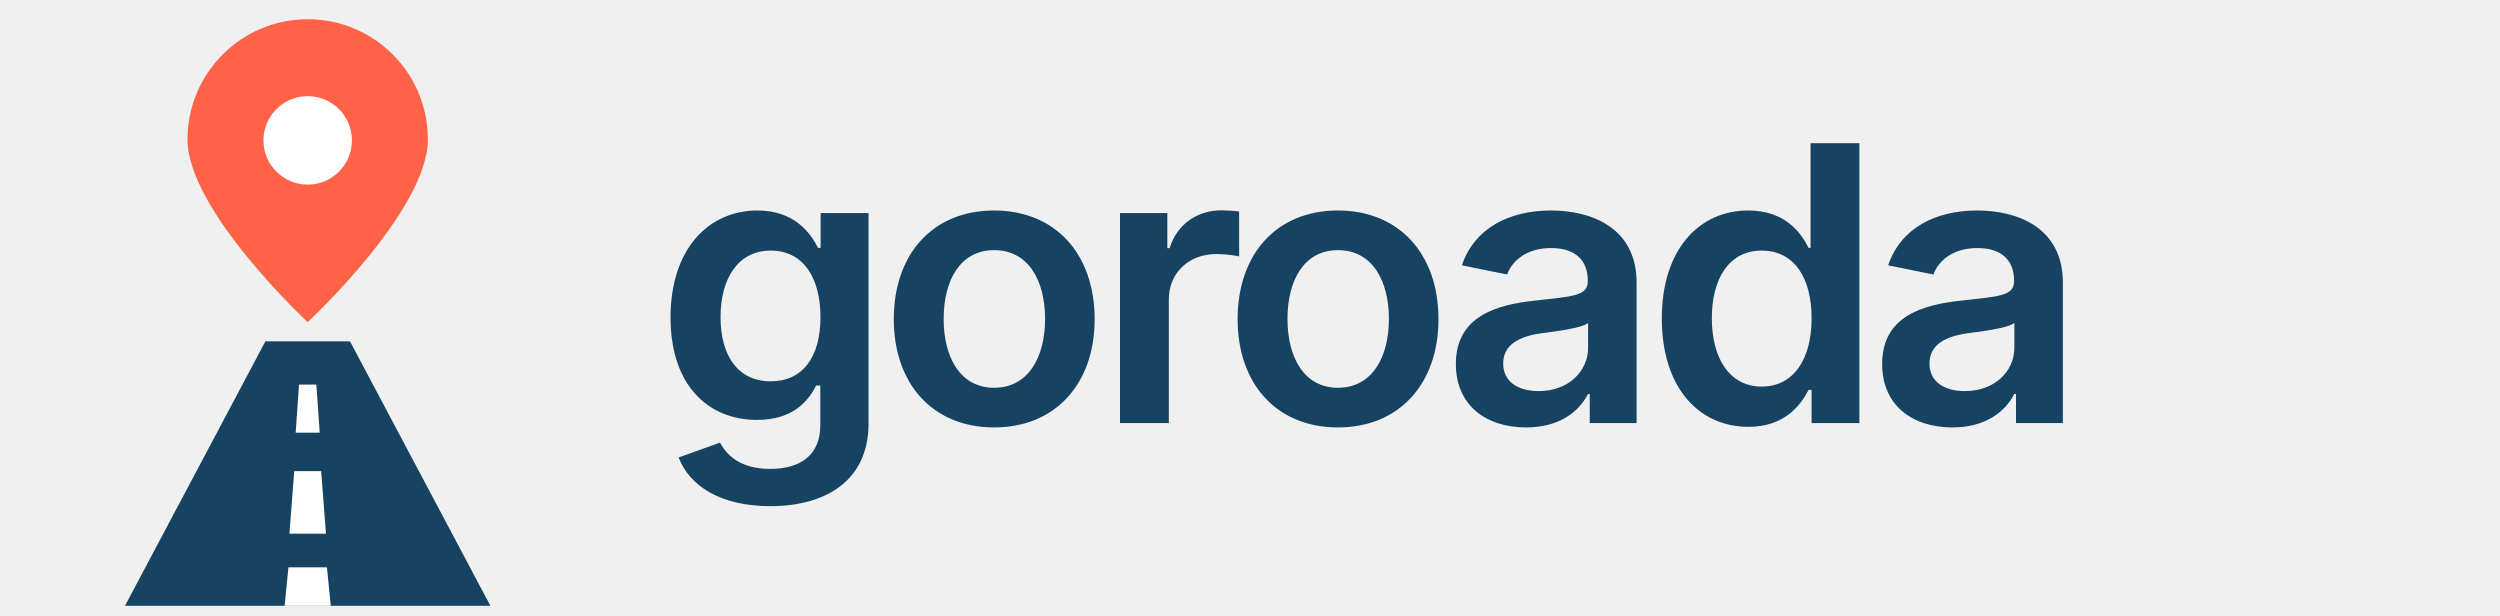
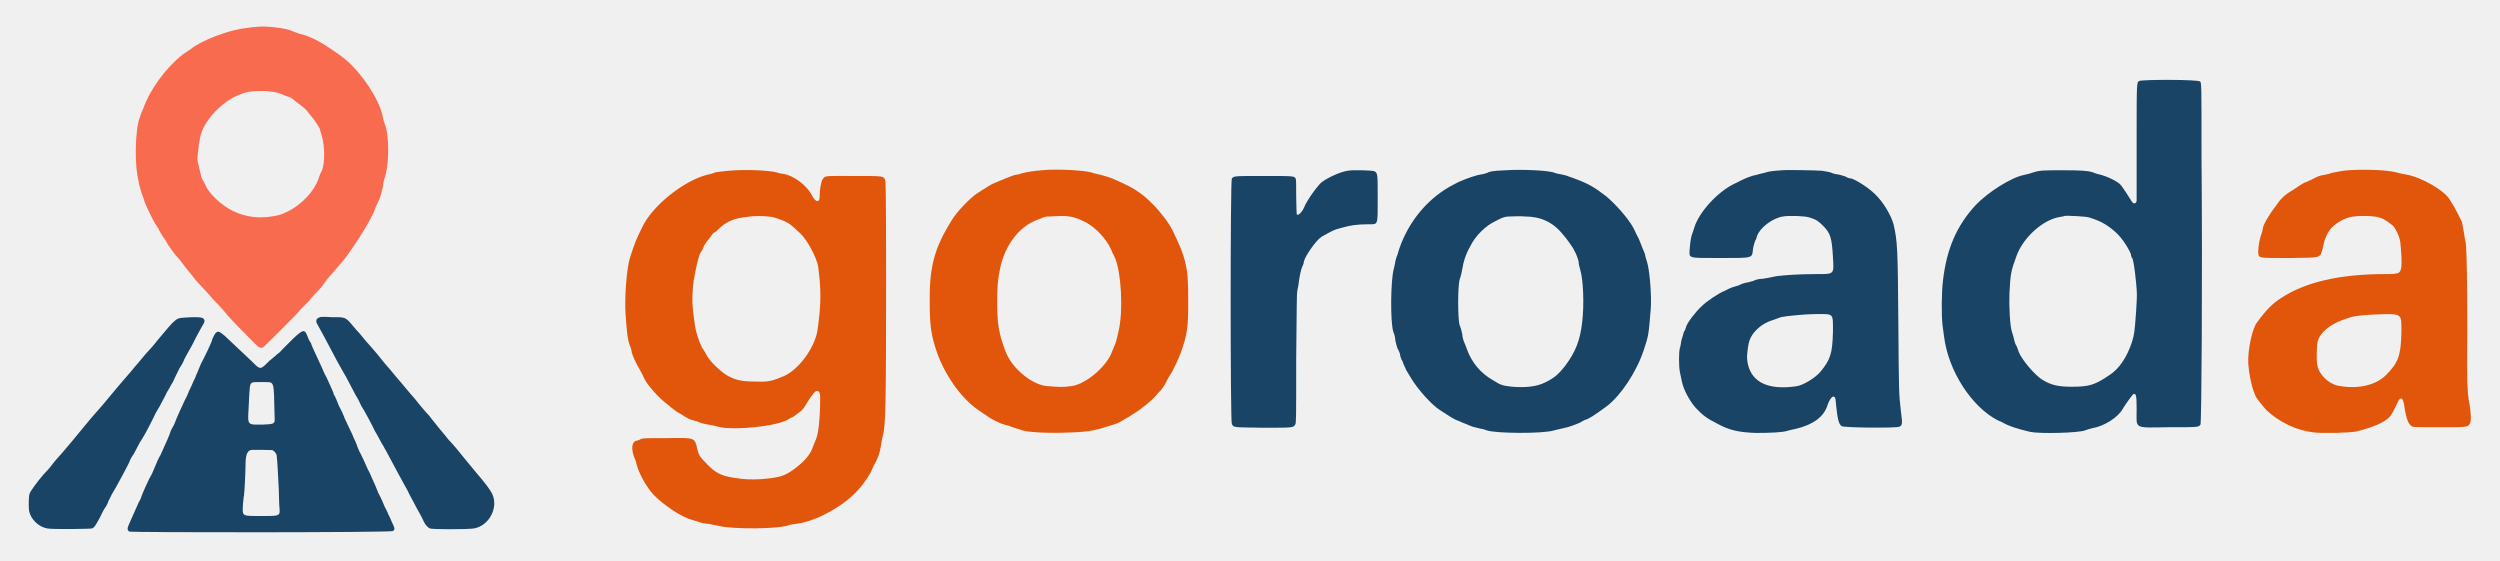
- <svg xmlns="http://www.w3.org/2000/svg" viewBox="0 0 260 64">
-   <g>
-     <path d="M13 63 27.6 35.5h8.8L51 63Z" fill="#174363" />
-     <path d="M31.1 40h1.8l.35 5h-2.5zM30.6 49h2.8l.5 6.5h-3.8zM30 59h4l.4 4h-4.8z" fill="#fff" />
-     <path d="M32 33.5s-12.5-11.6-12.5-19a12.5 12.5 0 0 1 25 0c0 7.4-12.5 19-12.5 19Z" fill="#FF6347" />
-     <circle cx="32" cy="14.6" r="4.6" fill="#fff" />
-   </g>
-   <text x="68" y="44" font-family="Geist, Inter, Arial, sans-serif" font-size="40" font-weight="600" letter-spacing="-1.8" fill="#174363">goroada</text>
+ <svg xmlns="http://www.w3.org/2000/svg" viewBox="0 0 4816 1080" width="602" height="135" role="img" aria-label="goroada">
+   <path fill="#194466" fill-rule="evenodd" d="M 4121 156 C 4116 159, 4116 156, 4116 275 C 4116 336, 4116 386, 4116 387 C 4116 388, 4115 390, 4114 391 C 4110 393, 4108 391, 4104 384 C 4101 379, 4090 362, 4086 357 C 4081 350, 4058 339, 4044 336 C 4041 335, 4035 334, 4032 332 C 4022 329, 4011 328, 3974 328 C 3935 328, 3929 328, 3914 333 C 3909 335, 3903 336, 3899 337 C 3874 342, 3830 370, 3806 395 C 3769 435, 3750 480, 3743 540 C 3740 563, 3740 609, 3742 626 C 3743 632, 3744 642, 3745 648 C 3753 714, 3798 784, 3849 810 C 3852 811, 3856 813, 3858 814 C 3870 821, 3886 826, 3911 832 C 3931 836, 4005 834, 4017 829 C 4020 828, 4025 826, 4030 825 C 4054 821, 4080 804, 4089 788 C 4095 778, 4108 760, 4110 759 C 4115 758, 4116 761, 4116 789 C 4116 827, 4109 824, 4178 823 C 4236 823, 4235 823, 4239 818 C 4241 815, 4243 546, 4241 298 C 4241 159, 4241 159, 4238 157 C 4235 153, 4127 153, 4121 156 M 2900 328 C 2878 329, 2870 330, 2865 333 C 2862 334, 2856 336, 2853 336 C 2845 337, 2825 344, 2816 348 C 2813 349, 2809 351, 2807 352 C 2805 353, 2798 357, 2792 360 C 2747 386, 2713 429, 2696 478 C 2695 481, 2693 487, 2692 491 C 2690 495, 2689 500, 2688 503 C 2688 506, 2686 513, 2685 518 C 2679 539, 2678 619, 2684 639 C 2686 643, 2688 651, 2688 656 C 2689 661, 2691 668, 2692 671 C 2694 674, 2696 679, 2697 682 C 2697 686, 2699 690, 2700 693 C 2702 695, 2703 700, 2704 702 C 2705 704, 2707 709, 2709 713 C 2711 716, 2715 723, 2718 728 C 2731 750, 2759 781, 2774 790 C 2775 791, 2782 795, 2788 799 C 2795 804, 2803 808, 2805 809 C 2808 810, 2813 812, 2817 814 C 2820 815, 2824 817, 2825 817 C 2826 818, 2832 820, 2837 822 C 2841 823, 2849 825, 2853 826 C 2856 826, 2861 828, 2864 829 C 2879 835, 2973 836, 2994 829 C 2998 828, 3006 826, 3011 825 C 3022 823, 3035 818, 3044 814 C 3047 812, 3051 810, 3053 809 C 3061 807, 3070 801, 3096 782 C 3123 761, 3153 716, 3167 673 C 3176 646, 3176 644, 3180 595 C 3182 572, 3178 521, 3173 505 C 3171 499, 3169 492, 3169 490 C 3168 487, 3166 482, 3164 478 C 3163 474, 3159 466, 3157 460 C 3154 454, 3151 449, 3151 448 C 3150 446, 3148 442, 3146 438 C 3136 420, 3112 393, 3094 378 C 3072 361, 3060 354, 3036 345 C 3031 343, 3025 341, 3022 340 C 3018 338, 3012 337, 3008 336 C 3003 335, 2997 334, 2995 333 C 2984 328, 2930 326, 2900 328 M 3433 328 C 3417 329, 3407 330, 3399 333 C 3394 334, 3386 336, 3383 337 C 3376 338, 3363 343, 3353 348 C 3350 350, 3345 352, 3341 354 C 3308 370, 3273 409, 3264 438 C 3263 442, 3261 447, 3260 450 C 3258 455, 3256 465, 3255 480 C 3254 498, 3250 497, 3313 497 C 3379 497, 3375 498, 3377 479 C 3378 473, 3380 468, 3381 464 C 3383 462, 3384 457, 3385 454 C 3391 438, 3415 420, 3435 417 C 3446 415, 3478 416, 3486 419 C 3499 423, 3503 426, 3512 435 C 3526 449, 3529 458, 3531 496 C 3533 529, 3534 528, 3499 528 C 3465 528, 3438 530, 3422 532 C 3414 534, 3402 536, 3396 537 C 3389 537, 3381 539, 3378 541 C 3375 542, 3370 543, 3367 544 C 3364 544, 3359 546, 3355 547 C 3352 549, 3346 551, 3342 552 C 3338 553, 3333 555, 3331 556 C 3329 557, 3325 559, 3323 560 C 3312 564, 3288 580, 3278 590 C 3266 601, 3250 622, 3248 630 C 3247 633, 3246 637, 3244 639 C 3243 642, 3241 649, 3239 656 C 3238 662, 3237 669, 3236 671 C 3234 678, 3234 705, 3236 716 C 3237 721, 3239 730, 3240 735 C 3243 750, 3254 771, 3266 785 C 3280 800, 3288 806, 3308 816 C 3331 829, 3351 833, 3383 834 C 3411 834, 3434 833, 3443 830 C 3447 829, 3454 827, 3460 826 C 3493 818, 3513 803, 3520 782 C 3523 772, 3528 765, 3531 764 C 3535 764, 3536 765, 3537 780 C 3540 808, 3542 817, 3548 821 C 3552 824, 3653 825, 3659 822 C 3665 819, 3665 816, 3662 793 C 3658 760, 3658 756, 3657 625 C 3656 475, 3655 465, 3648 433 C 3643 414, 3627 388, 3612 374 C 3600 362, 3578 348, 3567 344 C 3563 344, 3558 342, 3555 340 C 3552 339, 3546 337, 3541 336 C 3537 336, 3530 334, 3526 332 C 3522 331, 3516 330, 3510 329 C 3499 328, 3441 327, 3433 328 M 2596 329 C 2582 331, 2558 342, 2546 351 C 2538 358, 2518 385, 2512 400 C 2508 409, 2501 416, 2498 413 C 2498 412, 2497 397, 2497 379 C 2497 357, 2497 346, 2496 344 C 2493 339, 2493 339, 2434 339 C 2376 339, 2377 339, 2373 344 C 2370 348, 2370 813, 2373 817 C 2378 824, 2374 823, 2433 824 C 2492 824, 2491 824, 2495 818 C 2497 816, 2497 810, 2497 690 C 2498 597, 2498 565, 2499 562 C 2499 560, 2500 555, 2501 551 C 2503 534, 2506 519, 2509 513 C 2511 509, 2512 505, 2512 503 C 2515 492, 2536 462, 2546 456 C 2568 444, 2568 443, 2584 439 C 2601 434, 2615 432, 2637 432 C 2655 432, 2654 435, 2654 382 C 2654 335, 2654 334, 2648 330 C 2644 328, 2605 327, 2596 329 M 2910 417 C 2902 417, 2898 418, 2893 420 C 2889 422, 2884 424, 2881 426 C 2863 434, 2842 454, 2832 475 C 2823 491, 2819 505, 2817 518 C 2816 524, 2814 533, 2812 538 C 2808 551, 2808 615, 2812 627 C 2814 631, 2816 639, 2817 644 C 2817 649, 2819 655, 2820 658 C 2821 660, 2824 667, 2826 673 C 2835 698, 2852 719, 2877 733 C 2891 742, 2895 743, 2913 745 C 2938 747, 2960 745, 2976 737 C 2995 728, 3003 720, 3015 705 C 3035 678, 3044 656, 3048 620 C 3052 586, 3050 538, 3044 519 C 3043 515, 3041 509, 3041 504 C 3040 499, 3038 494, 3036 489 C 3034 485, 3032 482, 3032 481 C 3032 480, 3017 458, 3011 452 C 2992 428, 2968 417, 2937 417 C 2928 416, 2916 417, 2910 417 M 3977 416 C 3976 417, 3972 417, 3968 418 C 3936 423, 3898 457, 3885 492 C 3874 522, 3873 526, 3871 565 C 3870 590, 3872 629, 3876 640 C 3877 643, 3879 649, 3880 654 C 3881 659, 3883 665, 3885 667 C 3886 670, 3888 675, 3889 678 C 3894 692, 3920 723, 3935 732 C 3952 742, 3965 745, 3991 745 C 4024 745, 4035 742, 4063 723 C 4082 711, 4097 689, 4107 659 C 4112 642, 4112 640, 4115 600 C 4117 567, 4117 567, 4115 545 C 4112 515, 4110 504, 4108 498 C 4106 496, 4105 492, 4105 490 C 4103 483, 4092 465, 4084 456 C 4072 442, 4053 429, 4039 424 C 4034 422, 4028 420, 4025 419 C 4020 417, 3983 415, 3977 416 M 3475 606 C 3450 608, 3432 610, 3428 612 C 3425 613, 3420 615, 3417 616 C 3400 621, 3387 630, 3377 643 C 3371 652, 3369 657, 3367 671 C 3365 688, 3365 690, 3367 701 C 3375 737, 3407 752, 3461 744 C 3474 742, 3497 728, 3507 716 C 3526 693, 3530 681, 3531 639 C 3531 603, 3533 605, 3500 605 C 3489 605, 3477 606, 3475 606 M 614 612 C 609 614, 608 619, 611 624 C 613 627, 635 668, 648 693 C 651 699, 656 707, 658 711 C 664 721, 668 728, 685 761 C 689 767, 694 777, 696 782 C 701 789, 718 821, 722 830 C 726 836, 737 858, 739 860 C 740 862, 742 866, 744 869 C 747 875, 758 895, 767 912 C 769 916, 775 926, 779 934 C 783 941, 787 948, 787 949 C 787 949, 791 957, 796 966 C 800 974, 806 985, 809 990 C 812 995, 815 1002, 816 1004 C 819 1011, 824 1016, 828 1018 C 832 1020, 901 1020, 913 1018 C 942 1013, 961 978, 948 951 C 944 943, 935 931, 917 910 C 912 904, 903 893, 898 887 C 882 867, 872 855, 864 847 C 860 842, 852 832, 846 825 C 840 817, 831 807, 827 801 C 822 796, 809 781, 799 768 C 788 756, 773 737, 764 727 C 755 716, 745 704, 742 701 C 735 692, 722 676, 704 656 C 697 647, 689 638, 686 635 C 665 610, 668 611, 639 611 C 621 610, 617 610, 614 612 M 353 612 C 339 613, 338 614, 303 656 C 297 664, 289 673, 285 677 C 281 681, 274 690, 268 697 C 262 704, 255 712, 252 716 C 238 732, 221 752, 217 757 C 214 761, 205 771, 197 781 C 176 805, 173 808, 166 817 C 153 833, 128 863, 121 871 C 117 876, 108 885, 102 893 C 97 900, 88 910, 83 915 C 71 929, 58 947, 57 951 C 55 957, 55 976, 56 984 C 59 1000, 74 1015, 91 1018 C 101 1020, 173 1019, 177 1018 C 182 1016, 183 1014, 193 996 C 197 987, 202 978, 204 976 C 205 974, 208 969, 209 965 C 211 961, 214 956, 215 953 C 221 944, 250 890, 250 888 C 250 887, 253 881, 258 874 C 262 866, 267 857, 269 853 C 272 849, 275 843, 277 840 C 282 832, 294 808, 296 804 C 298 799, 304 788, 308 782 C 309 780, 313 772, 317 765 C 320 758, 324 751, 325 750 C 326 749, 329 742, 333 736 C 336 729, 342 717, 346 709 C 351 702, 354 695, 354 695 C 354 694, 357 688, 361 681 C 365 674, 372 662, 376 653 C 381 644, 386 634, 389 629 C 395 620, 395 617, 392 614 C 390 611, 378 610, 353 612 M 564 653 C 556 661, 547 670, 545 672 C 542 675, 539 679, 537 680 C 534 682, 527 689, 519 695 C 501 713, 502 713, 485 696 C 472 684, 445 658, 433 647 C 422 638, 420 637, 415 642 C 412 646, 408 655, 408 657 C 408 658, 404 666, 400 675 C 395 685, 390 696, 387 701 C 385 706, 382 713, 380 718 C 378 722, 376 727, 376 728 C 375 729, 372 736, 369 743 C 365 751, 362 758, 361 761 C 360 763, 358 767, 356 771 C 351 781, 339 808, 337 814 C 336 817, 334 821, 332 824 C 331 826, 328 831, 327 836 C 322 849, 310 874, 309 877 C 307 879, 300 895, 296 905 C 294 909, 293 913, 292 914 C 289 918, 273 953, 272 958 C 271 960, 270 964, 268 966 C 265 973, 251 1004, 248 1011 C 245 1018, 245 1021, 249 1024 C 254 1026, 754 1026, 757 1023 C 761 1020, 761 1018, 755 1006 C 753 1001, 750 994, 748 991 C 747 987, 743 980, 741 976 C 739 971, 734 959, 729 950 C 725 940, 720 928, 717 922 C 714 915, 711 908, 709 905 C 707 901, 703 892, 700 885 C 697 878, 693 871, 692 869 C 692 868, 690 865, 689 862 C 688 859, 686 853, 684 849 C 682 845, 680 841, 680 840 C 680 840, 677 833, 673 825 C 669 817, 665 808, 664 806 C 663 803, 662 800, 661 799 C 661 797, 657 790, 653 782 C 650 774, 646 765, 645 763 C 643 761, 642 757, 642 756 C 641 753, 634 738, 629 727 C 626 722, 622 713, 620 708 C 618 703, 612 691, 608 682 C 604 673, 600 665, 600 664 C 600 663, 599 660, 597 658 C 595 655, 593 650, 592 647 C 587 634, 584 634, 564 653 M 486 737 C 481 740, 481 740, 479 785 C 477 820, 476 818, 505 818 C 529 817, 530 817, 529 803 C 527 728, 530 737, 505 736 C 493 736, 488 736, 486 737 M 483 867 C 476 869, 473 877, 473 896 C 473 908, 471 949, 470 955 C 469 957, 469 965, 468 972 C 467 995, 465 994, 503 994 C 541 994, 540 995, 538 974 C 538 967, 537 953, 537 942 C 536 919, 534 883, 533 878 C 533 874, 528 868, 524 867 C 519 867, 486 866, 483 867" />
+   <path fill="#F96B4F" fill-rule="evenodd" d="M 492 52 C 489 52, 481 53, 475 54 C 442 57, 387 78, 367 95 C 363 97, 357 102, 352 105 C 320 130, 289 172, 276 209 C 273 215, 270 223, 269 227 C 260 251, 259 321, 267 349 C 267 352, 269 360, 271 366 C 273 372, 275 379, 276 381 C 277 383, 278 387, 279 390 C 281 396, 295 425, 299 431 C 301 433, 303 438, 305 440 C 306 443, 310 450, 314 456 C 318 461, 322 468, 324 472 C 331 482, 337 491, 345 499 C 348 503, 356 513, 362 521 C 368 528, 375 537, 378 541 C 382 545, 389 553, 395 559 C 400 565, 407 572, 409 575 C 419 585, 431 598, 438 607 C 445 615, 464 635, 494 665 C 499 670, 503 671, 507 669 C 510 667, 569 608, 575 601 C 577 598, 582 593, 584 591 C 587 588, 593 582, 597 578 C 600 573, 608 565, 613 560 C 618 555, 623 548, 625 545 C 629 539, 640 526, 644 522 C 647 519, 666 497, 671 489 C 698 451, 715 421, 722 404 C 723 400, 726 394, 728 390 C 732 382, 735 372, 738 358 C 738 353, 740 345, 742 340 C 750 312, 750 260, 741 238 C 740 236, 738 229, 737 223 C 730 191, 698 142, 666 115 C 652 103, 621 83, 609 77 C 592 69, 589 68, 577 65 C 572 63, 565 61, 563 60 C 552 54, 509 49, 492 52 M 486 176 C 451 179, 410 210, 391 248 C 386 259, 384 268, 381 297 C 380 308, 380 309, 383 320 C 388 342, 388 344, 392 349 C 394 353, 397 359, 399 363 C 401 366, 406 373, 410 377 C 439 408, 475 422, 516 418 C 537 415, 538 415, 553 408 C 582 394, 607 367, 615 340 C 616 337, 618 332, 620 329 C 626 314, 626 283, 620 262 C 618 256, 616 249, 616 248 C 615 245, 603 227, 598 222 C 596 219, 593 216, 591 213 C 589 211, 585 207, 581 204 C 578 202, 572 197, 569 195 C 564 190, 557 186, 554 186 C 553 186, 549 184, 544 182 C 532 176, 509 174, 486 176" />
+   <path fill="#E1560A" fill-rule="evenodd" d="M 1403 329 C 1391 330, 1384 331, 1378 332 C 1374 334, 1366 336, 1361 337 C 1316 349, 1256 397, 1237 438 C 1225 462, 1223 468, 1214 495 C 1207 516, 1203 574, 1205 604 C 1208 646, 1209 653, 1213 665 C 1215 669, 1217 676, 1217 679 C 1219 686, 1225 700, 1233 713 C 1236 719, 1240 726, 1241 729 C 1247 742, 1269 766, 1282 776 C 1284 778, 1290 782, 1293 785 C 1297 788, 1303 793, 1307 795 C 1311 797, 1317 801, 1320 803 C 1323 805, 1329 808, 1333 809 C 1337 810, 1343 812, 1346 813 C 1350 815, 1358 817, 1365 818 C 1372 819, 1380 821, 1383 822 C 1414 830, 1500 821, 1520 807 C 1521 806, 1525 804, 1528 803 C 1531 801, 1536 797, 1540 794 C 1547 789, 1548 787, 1559 769 C 1569 755, 1571 753, 1574 753 C 1578 753, 1580 757, 1580 765 C 1580 803, 1577 834, 1572 846 C 1571 849, 1568 855, 1567 858 C 1562 875, 1550 889, 1528 905 C 1511 917, 1502 920, 1467 923 C 1445 924, 1436 924, 1411 920 C 1389 916, 1378 911, 1362 894 C 1348 880, 1346 877, 1343 864 C 1338 843, 1340 843, 1284 844 C 1240 844, 1239 844, 1234 846 C 1231 848, 1227 849, 1226 849 C 1217 851, 1216 864, 1221 879 C 1223 883, 1224 887, 1225 889 C 1228 907, 1244 937, 1259 953 C 1277 972, 1314 997, 1332 1001 C 1335 1002, 1341 1004, 1345 1005 C 1349 1007, 1358 1009, 1364 1009 C 1370 1010, 1379 1012, 1384 1013 C 1412 1020, 1501 1019, 1519 1012 C 1521 1011, 1527 1010, 1534 1009 C 1571 1005, 1625 975, 1652 945 C 1665 931, 1678 911, 1680 904 C 1681 902, 1684 895, 1688 888 C 1694 875, 1694 874, 1697 859 C 1698 851, 1700 841, 1701 838 C 1706 821, 1707 772, 1707 537 C 1707 352, 1706 349, 1705 346 C 1701 339, 1703 339, 1645 339 C 1588 339, 1590 338, 1585 345 C 1582 348, 1579 366, 1579 377 C 1580 391, 1571 391, 1564 376 C 1554 357, 1530 339, 1510 335 C 1505 335, 1499 333, 1496 332 C 1479 328, 1436 326, 1403 329 M 2007 328 C 1991 329, 1975 332, 1968 334 C 1963 336, 1957 337, 1955 337 C 1951 338, 1931 346, 1917 352 C 1909 355, 1902 360, 1883 372 C 1869 381, 1842 409, 1833 425 C 1800 478, 1790 514, 1791 584 C 1791 628, 1794 647, 1805 679 C 1820 722, 1851 766, 1882 788 C 1886 791, 1894 796, 1898 799 C 1909 807, 1924 815, 1935 818 C 1940 819, 1946 821, 1948 822 C 1950 823, 1954 824, 1957 825 C 1959 826, 1965 827, 1969 829 C 1982 833, 2023 835, 2065 833 C 2095 832, 2111 829, 2135 821 C 2144 818, 2151 816, 2151 816 C 2152 816, 2169 807, 2187 795 C 2197 789, 2217 773, 2225 764 C 2229 759, 2233 755, 2234 754 C 2236 753, 2244 742, 2248 733 C 2250 729, 2252 725, 2253 724 C 2259 716, 2271 690, 2276 676 C 2287 644, 2289 629, 2289 585 C 2289 536, 2288 526, 2283 504 C 2278 485, 2274 476, 2259 444 C 2247 420, 2216 385, 2195 371 C 2181 361, 2172 357, 2150 347 C 2140 342, 2125 338, 2117 336 C 2113 335, 2107 334, 2102 332 C 2087 328, 2033 325, 2007 328 M 4523 328 C 4511 329, 4503 331, 4492 333 C 4488 335, 4481 336, 4477 337 C 4470 338, 4466 339, 4455 345 C 4447 349, 4440 352, 4439 352 C 4439 352, 4434 355, 4429 358 C 4423 362, 4416 367, 4412 369 C 4404 374, 4397 380, 4392 386 C 4390 389, 4386 394, 4384 397 C 4372 412, 4359 434, 4359 441 C 4359 442, 4358 447, 4356 452 C 4351 466, 4349 487, 4351 492 C 4354 497, 4355 497, 4411 497 C 4475 496, 4469 498, 4475 476 C 4479 454, 4488 439, 4502 430 C 4520 418, 4530 416, 4558 416 C 4584 417, 4590 419, 4610 435 C 4615 440, 4623 457, 4624 467 C 4626 486, 4627 507, 4626 514 C 4624 527, 4622 528, 4594 528 C 4506 528, 4439 544, 4393 575 C 4378 585, 4367 595, 4348 621 C 4339 632, 4330 673, 4331 700 C 4332 717, 4337 743, 4342 755 C 4343 758, 4345 762, 4345 763 C 4346 766, 4361 785, 4367 791 C 4391 813, 4423 829, 4457 833 C 4475 835, 4527 834, 4540 831 C 4577 822, 4601 810, 4607 798 C 4609 795, 4612 790, 4613 787 C 4615 784, 4617 779, 4618 777 C 4624 762, 4630 765, 4632 785 C 4636 809, 4640 819, 4648 822 C 4650 823, 4669 823, 4699 823 C 4753 823, 4754 823, 4758 816 C 4761 812, 4760 793, 4757 777 C 4753 758, 4752 735, 4753 642 C 4753 545, 4752 483, 4750 468 C 4749 463, 4747 453, 4746 445 C 4745 438, 4743 431, 4743 428 C 4740 422, 4729 400, 4725 394 C 4723 391, 4721 387, 4720 386 C 4711 368, 4665 341, 4634 336 C 4630 335, 4622 334, 4616 332 C 4597 327, 4553 326, 4523 328 M 1438 418 C 1416 420, 1400 427, 1389 437 C 1385 441, 1380 445, 1378 447 C 1375 448, 1371 452, 1369 456 C 1367 459, 1363 463, 1362 465 C 1360 467, 1358 471, 1356 474 C 1355 478, 1352 483, 1350 486 C 1348 489, 1346 495, 1345 499 C 1339 523, 1337 536, 1335 551 C 1333 579, 1333 587, 1339 629 C 1341 641, 1347 659, 1352 669 C 1355 673, 1359 680, 1360 682 C 1366 695, 1388 716, 1402 724 C 1419 733, 1431 735, 1456 735 C 1481 736, 1487 734, 1509 725 C 1538 713, 1570 670, 1575 635 C 1582 585, 1582 558, 1576 513 C 1573 496, 1555 462, 1542 450 C 1520 429, 1518 428, 1495 420 C 1485 416, 1456 415, 1438 418 M 2023 417 C 2013 417, 2011 418, 2005 421 C 2001 422, 1995 425, 1992 426 C 1961 440, 1936 474, 1927 515 C 1922 539, 1921 551, 1921 583 C 1921 624, 1924 642, 1937 677 C 1950 711, 1991 744, 2021 744 C 2024 744, 2030 745, 2035 745 C 2043 746, 2063 745, 2072 742 C 2099 734, 2133 703, 2142 678 C 2143 675, 2145 671, 2146 668 C 2149 662, 2151 656, 2155 637 C 2164 598, 2160 525, 2148 497 C 2146 493, 2144 488, 2143 487 C 2143 486, 2140 479, 2136 472 C 2124 452, 2104 433, 2085 425 C 2065 416, 2057 415, 2023 417 M 4571 606 C 4550 607, 4533 609, 4526 612 C 4523 613, 4516 615, 4511 617 C 4488 626, 4470 640, 4465 657 C 4463 663, 4462 694, 4464 703 C 4467 721, 4485 739, 4504 743 C 4541 750, 4575 743, 4596 723 C 4620 699, 4625 685, 4626 642 C 4626 602, 4630 604, 4571 606" />
</svg>
